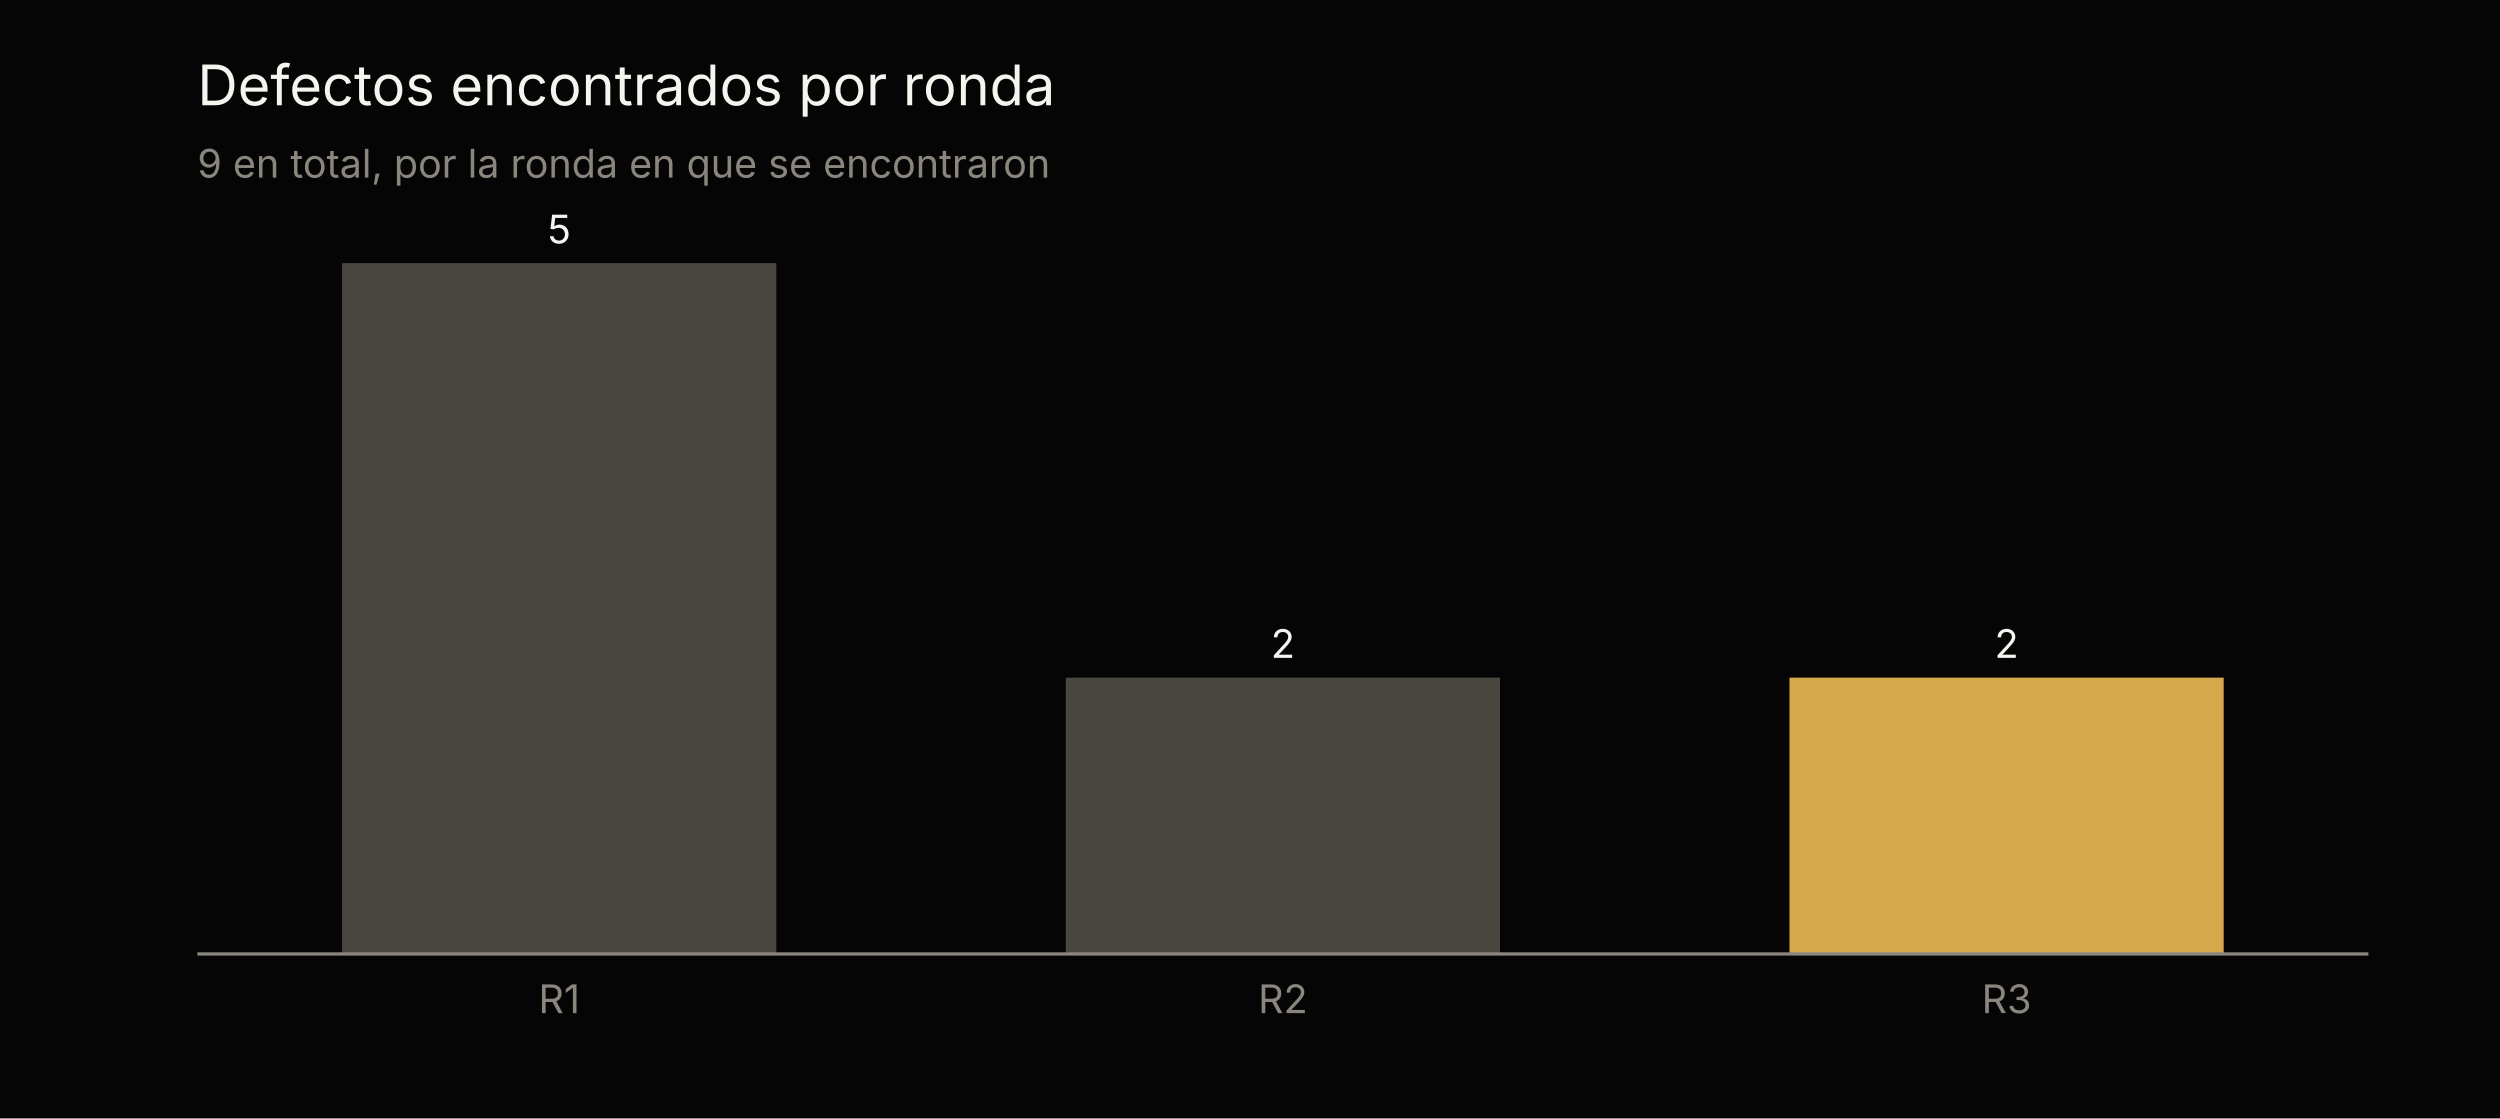
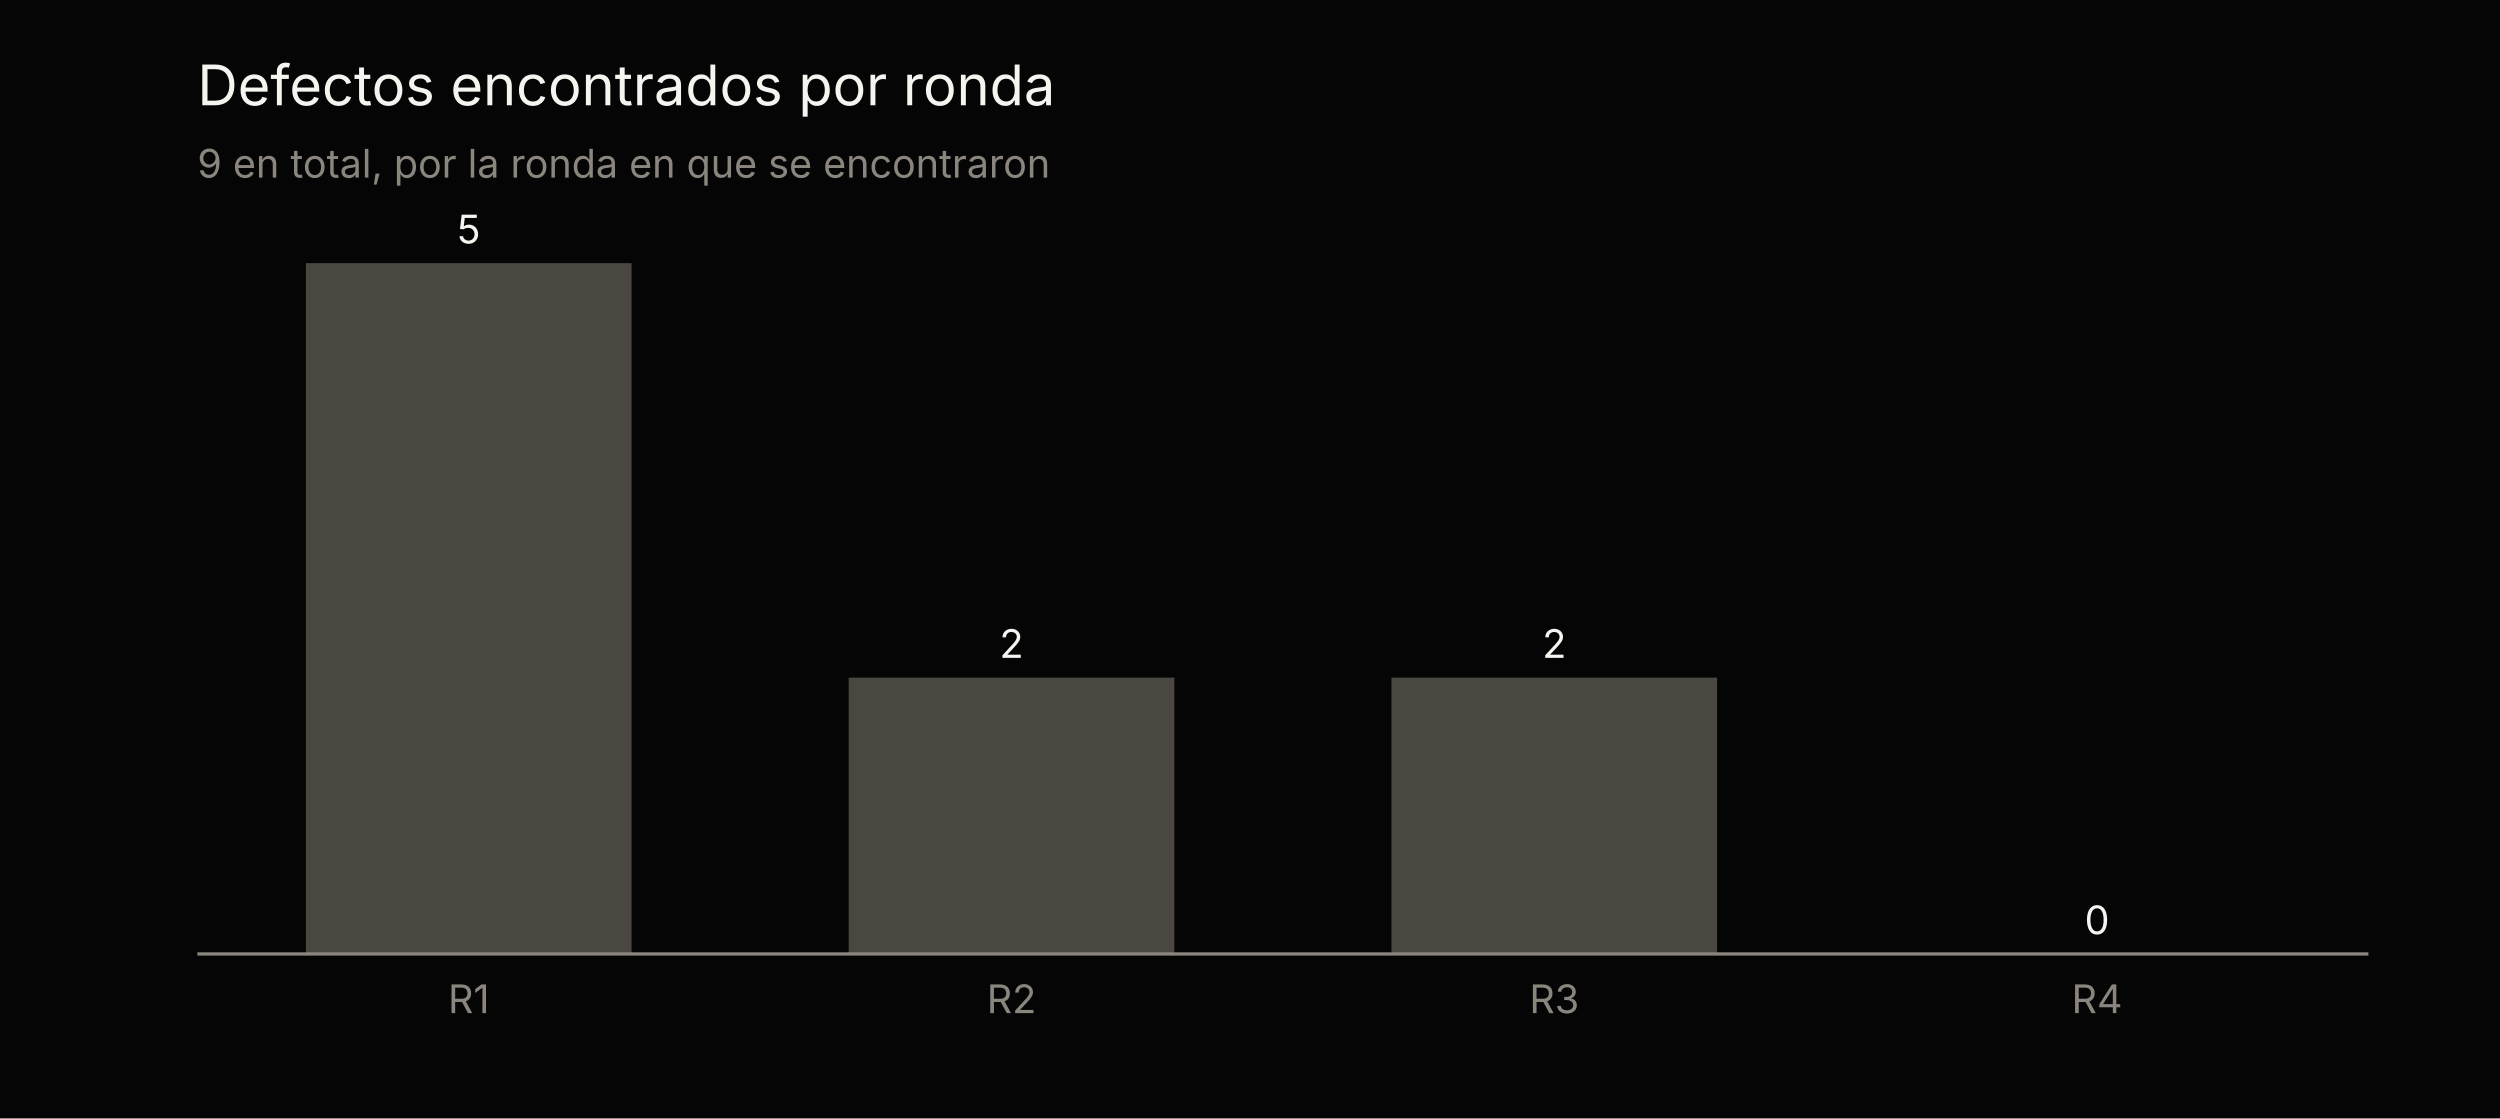
<svg xmlns="http://www.w3.org/2000/svg" viewBox="0 0 760 340" font-family="Inter, Arial, sans-serif" font-size="12">
  <rect width="760" height="340" fill="#050505" />
  <text x="60" y="32" font-size="17" fill="#f5f4ef">Defectos encontrados por ronda</text>
  <text x="60" y="54" fill="#8a867e">9 en total, por la ronda en que se encontraron</text>
-   <rect x="104.0" y="80.0" width="132.0" height="210.0" fill="#4a4740" />
-   <text x="170.0" y="74.0" text-anchor="middle" fill="#f5f4ef">5</text>
-   <text x="170.0" y="308" text-anchor="middle" fill="#8a867e">R1</text>
-   <rect x="324.0" y="206.0" width="132.0" height="84.0" fill="#4a4740" />
-   <text x="390.0" y="200.0" text-anchor="middle" fill="#f5f4ef">2</text>
-   <text x="390.0" y="308" text-anchor="middle" fill="#8a867e">R2</text>
-   <rect x="544.0" y="206.0" width="132.0" height="84.0" fill="#d5a84b" />
-   <text x="610.0" y="200.0" text-anchor="middle" fill="#f5f4ef">2</text>
-   <text x="610.0" y="308" text-anchor="middle" fill="#8a867e">R3</text>
+   <rect x="93.0" y="80.0" width="99.0" height="210.0" fill="#4a4740" />
+   <text x="142.5" y="74.0" text-anchor="middle" fill="#f5f4ef">5</text>
+   <text x="142.5" y="308" text-anchor="middle" fill="#8a867e">R1</text>
+   <rect x="258.0" y="206.0" width="99.0" height="84.0" fill="#4a4740" />
+   <text x="307.5" y="200.0" text-anchor="middle" fill="#f5f4ef">2</text>
+   <text x="307.5" y="308" text-anchor="middle" fill="#8a867e">R2</text>
+   <rect x="423.0" y="206.0" width="99.0" height="84.0" fill="#4a4740" />
+   <text x="472.5" y="200.0" text-anchor="middle" fill="#f5f4ef">2</text>
+   <text x="472.5" y="308" text-anchor="middle" fill="#8a867e">R3</text>
+   <rect x="588.0" y="290.0" width="99.0" height="0.0" fill="#d5a84b" />
+   <text x="637.5" y="284.0" text-anchor="middle" fill="#f5f4ef">0</text>
+   <text x="637.5" y="308" text-anchor="middle" fill="#8a867e">R4</text>
  <line x1="60" x2="720" y1="290" y2="290" stroke="#8a867e" />
</svg>
